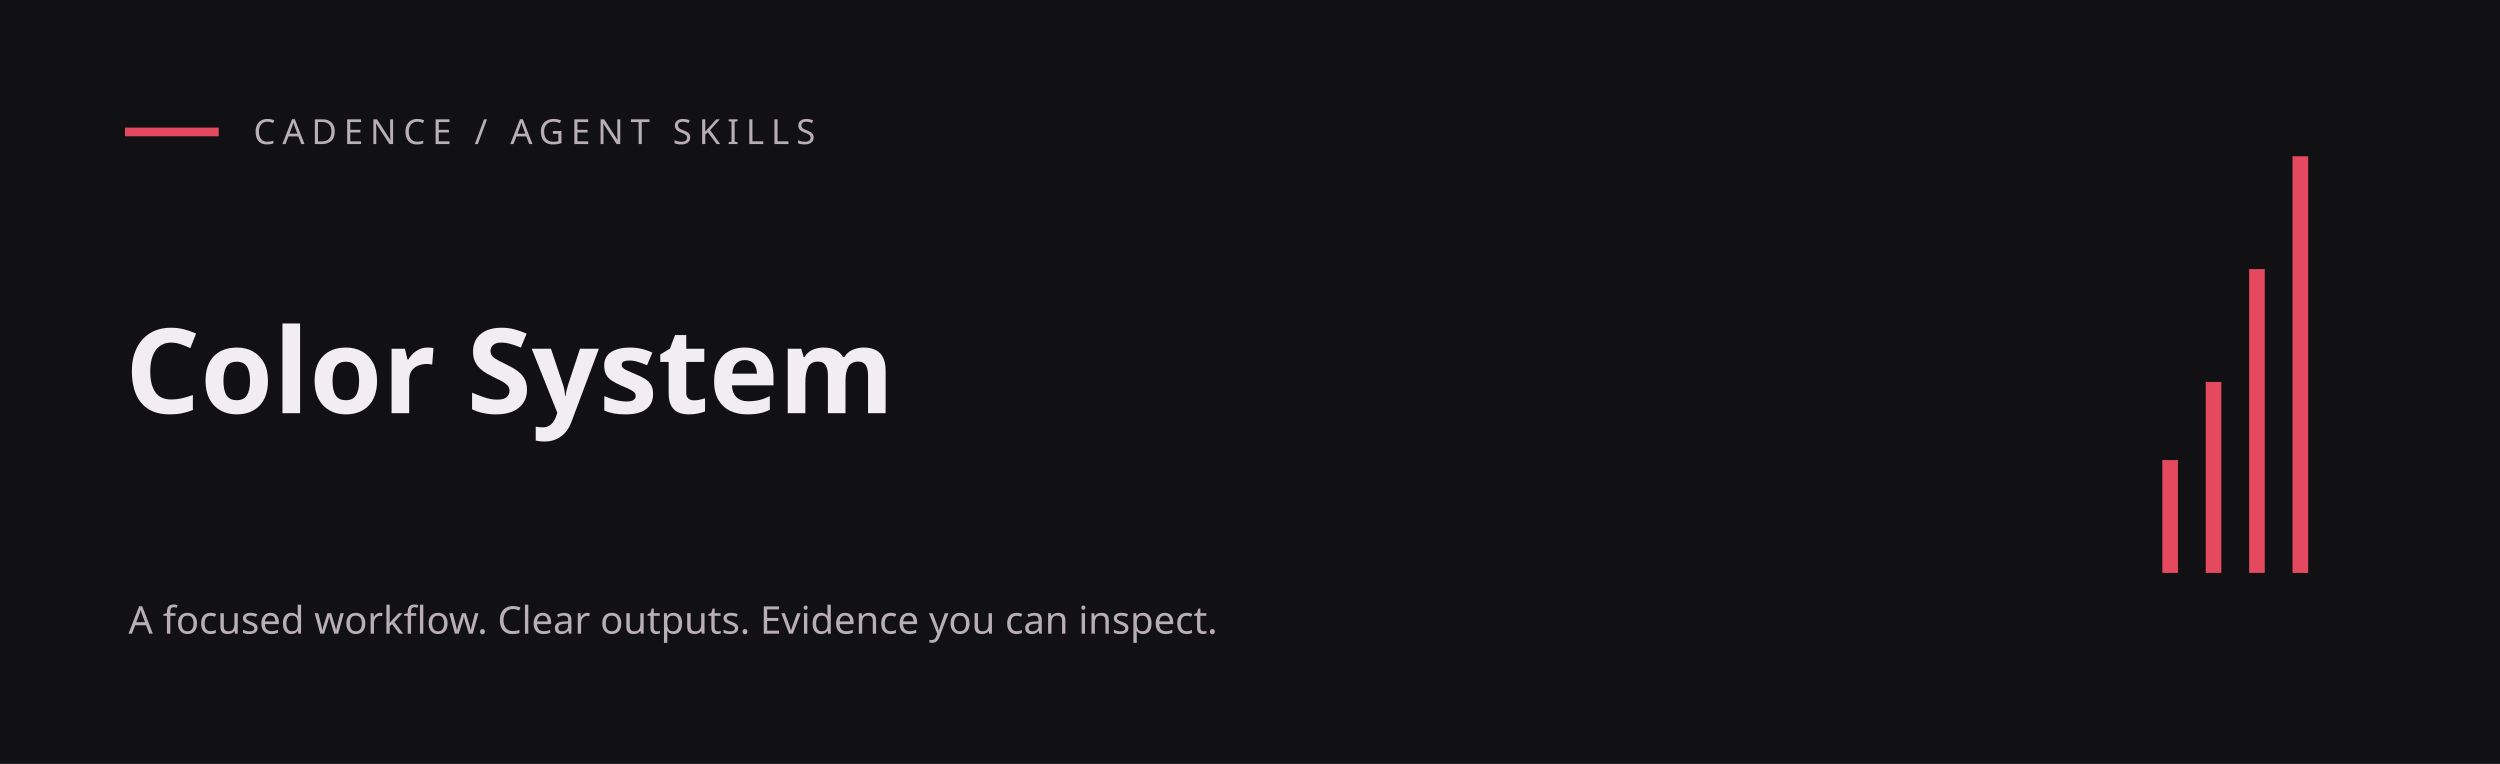
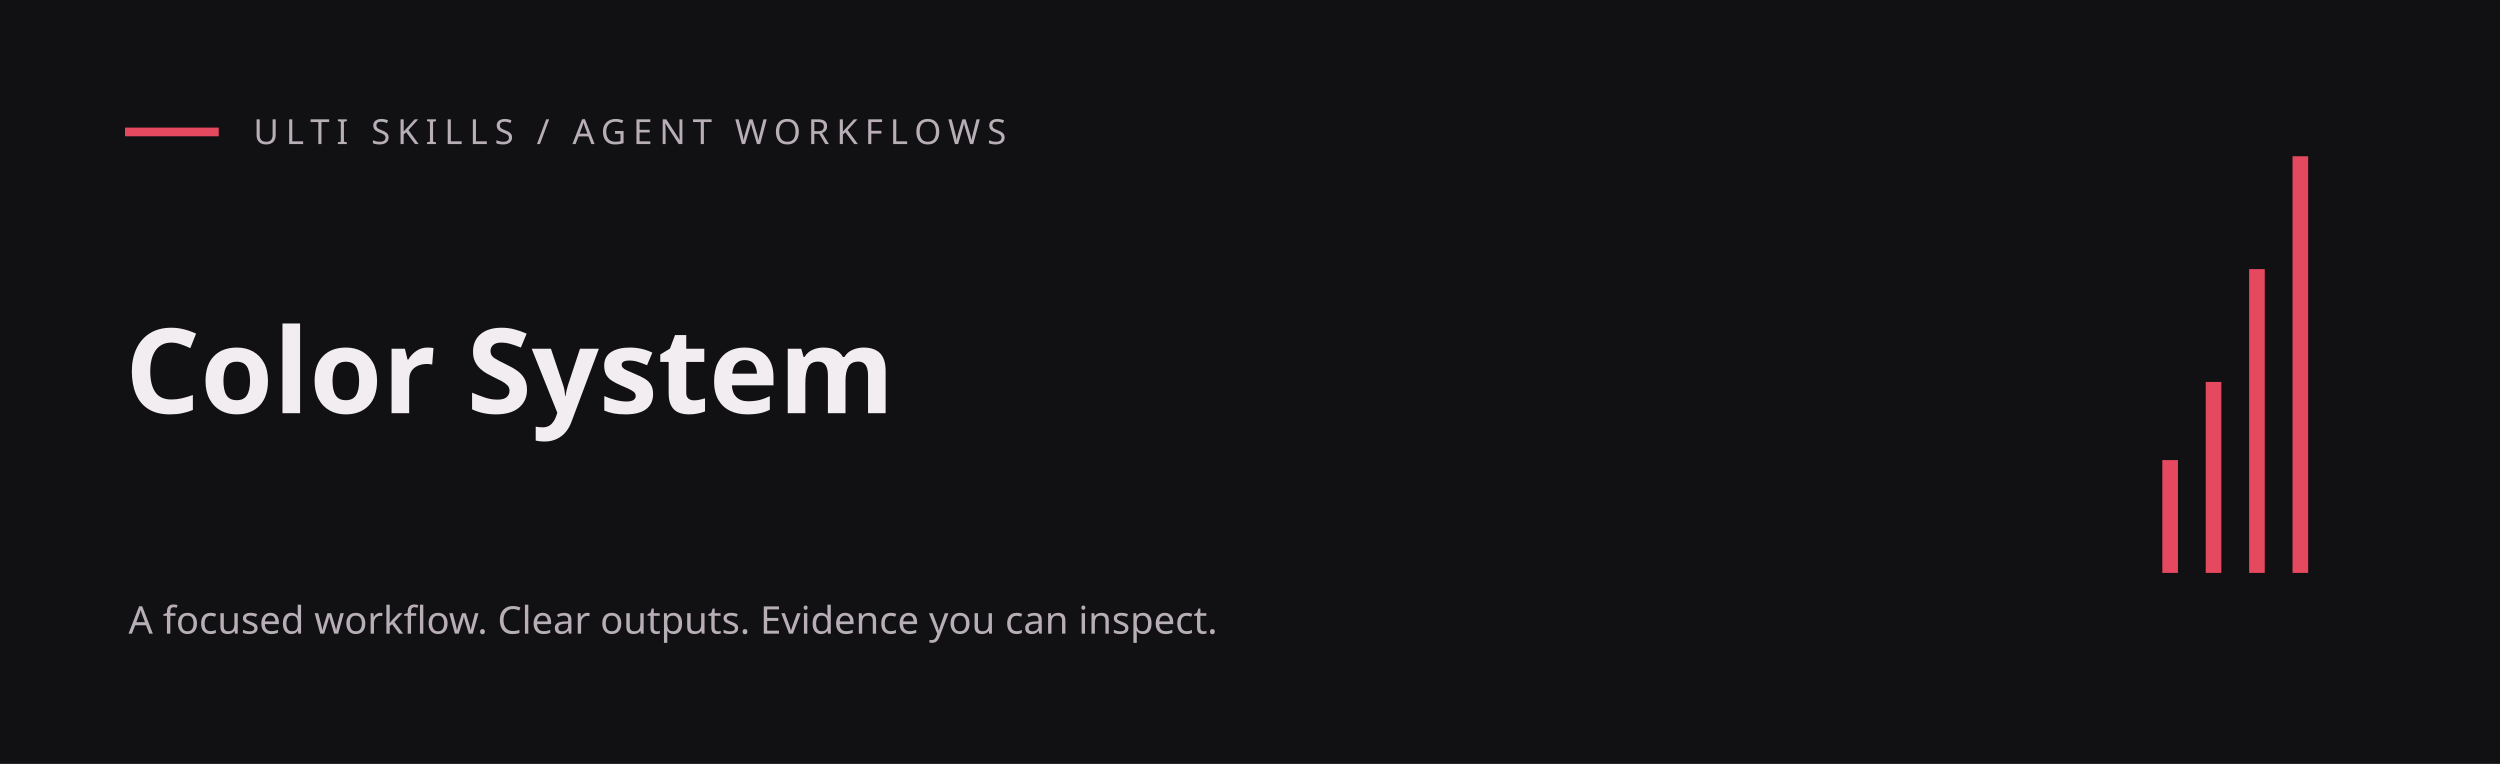
<svg xmlns="http://www.w3.org/2000/svg" width="1440" height="440" viewBox="0 0 1440 440" role="img" aria-labelledby="title desc">
  <rect width="1440" height="440" fill="#111013" />
  <path d="M72 76h54" stroke="#e54960" stroke-width="5" />
-   <text x="146" y="83" fill="#b8afb6" font-family="system-ui,sans-serif" font-size="20" letter-spacing="4">CADENCE / AGENT SKILLS</text>
+   <text x="146" y="83" fill="#b8afb6" font-family="system-ui,sans-serif" font-size="20" letter-spacing="4">ULTI SKILLS / AGENT WORKFLOWS</text>
  <text x="72" y="238" fill="#f1edf0" font-family="system-ui,sans-serif" font-size="68" font-weight="650">Color System</text>
  <text x="74" y="365" fill="#b8afb6" font-family="system-ui,sans-serif" font-size="22">A focused workflow. Clear outputs. Evidence you can inspect.</text>
  <path d="M1250 330v-65m25 65V220m25 110V155m25 175V90" stroke="#e54960" stroke-width="9" />
</svg>
